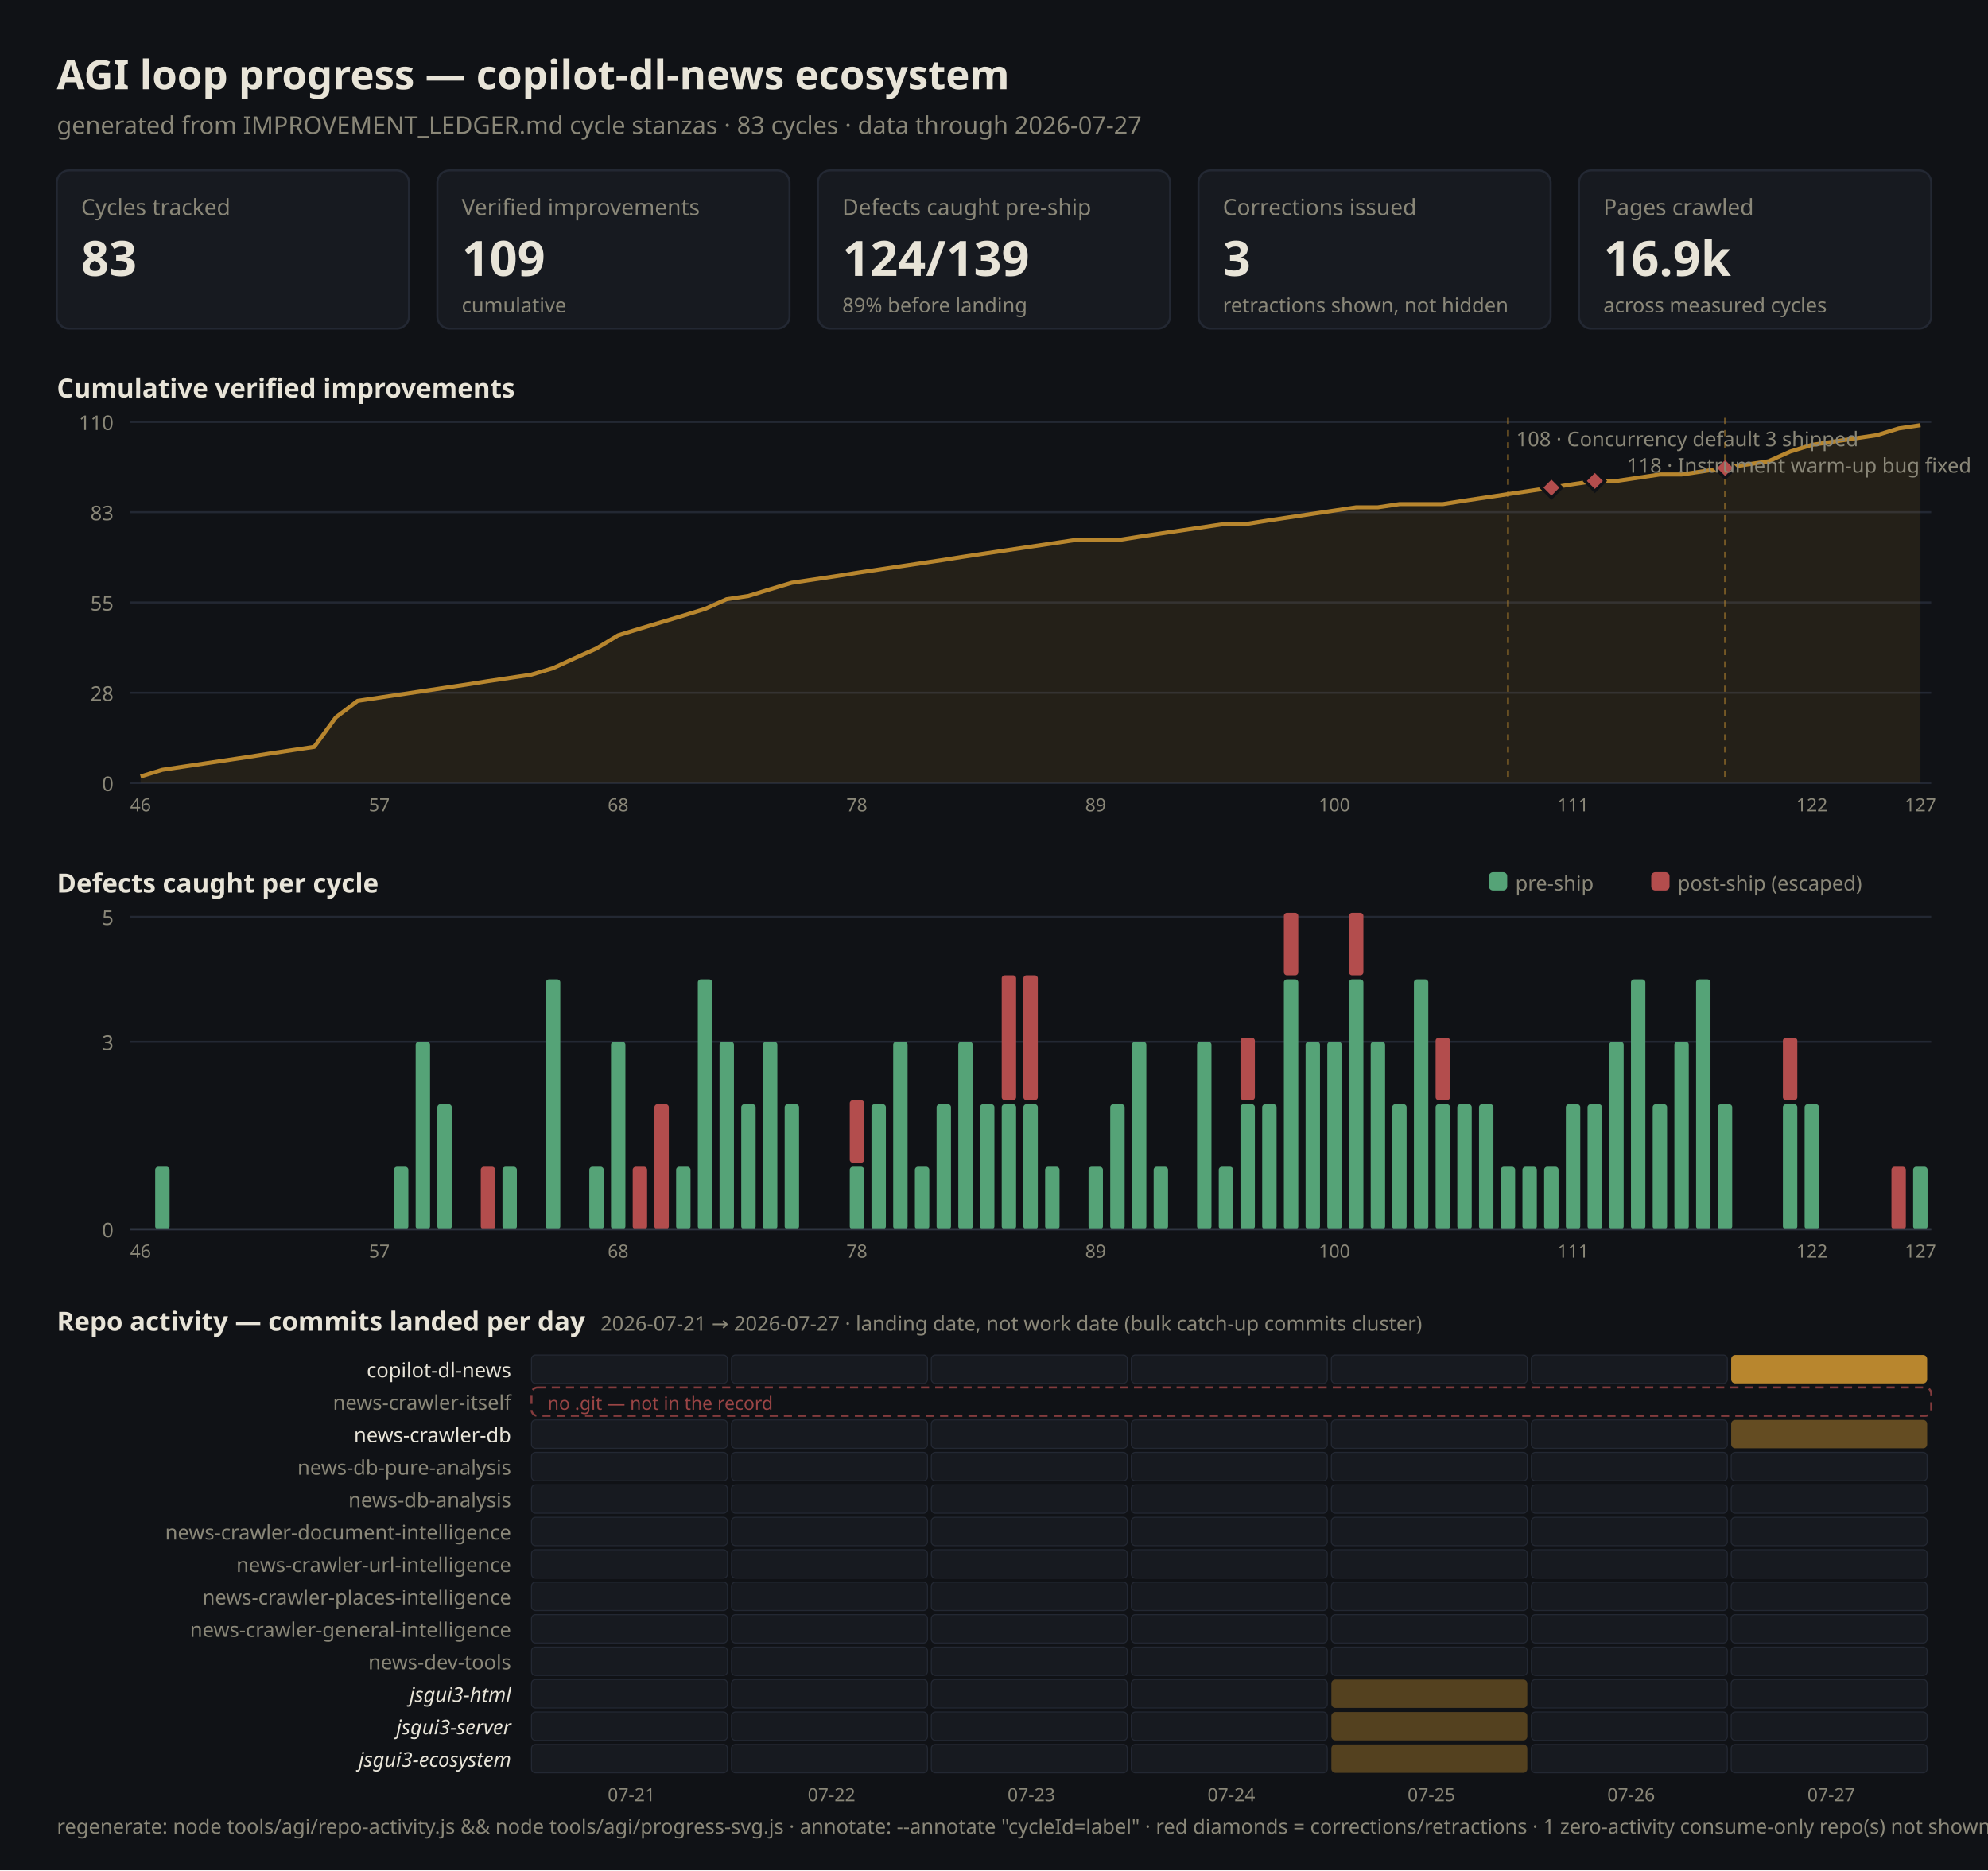
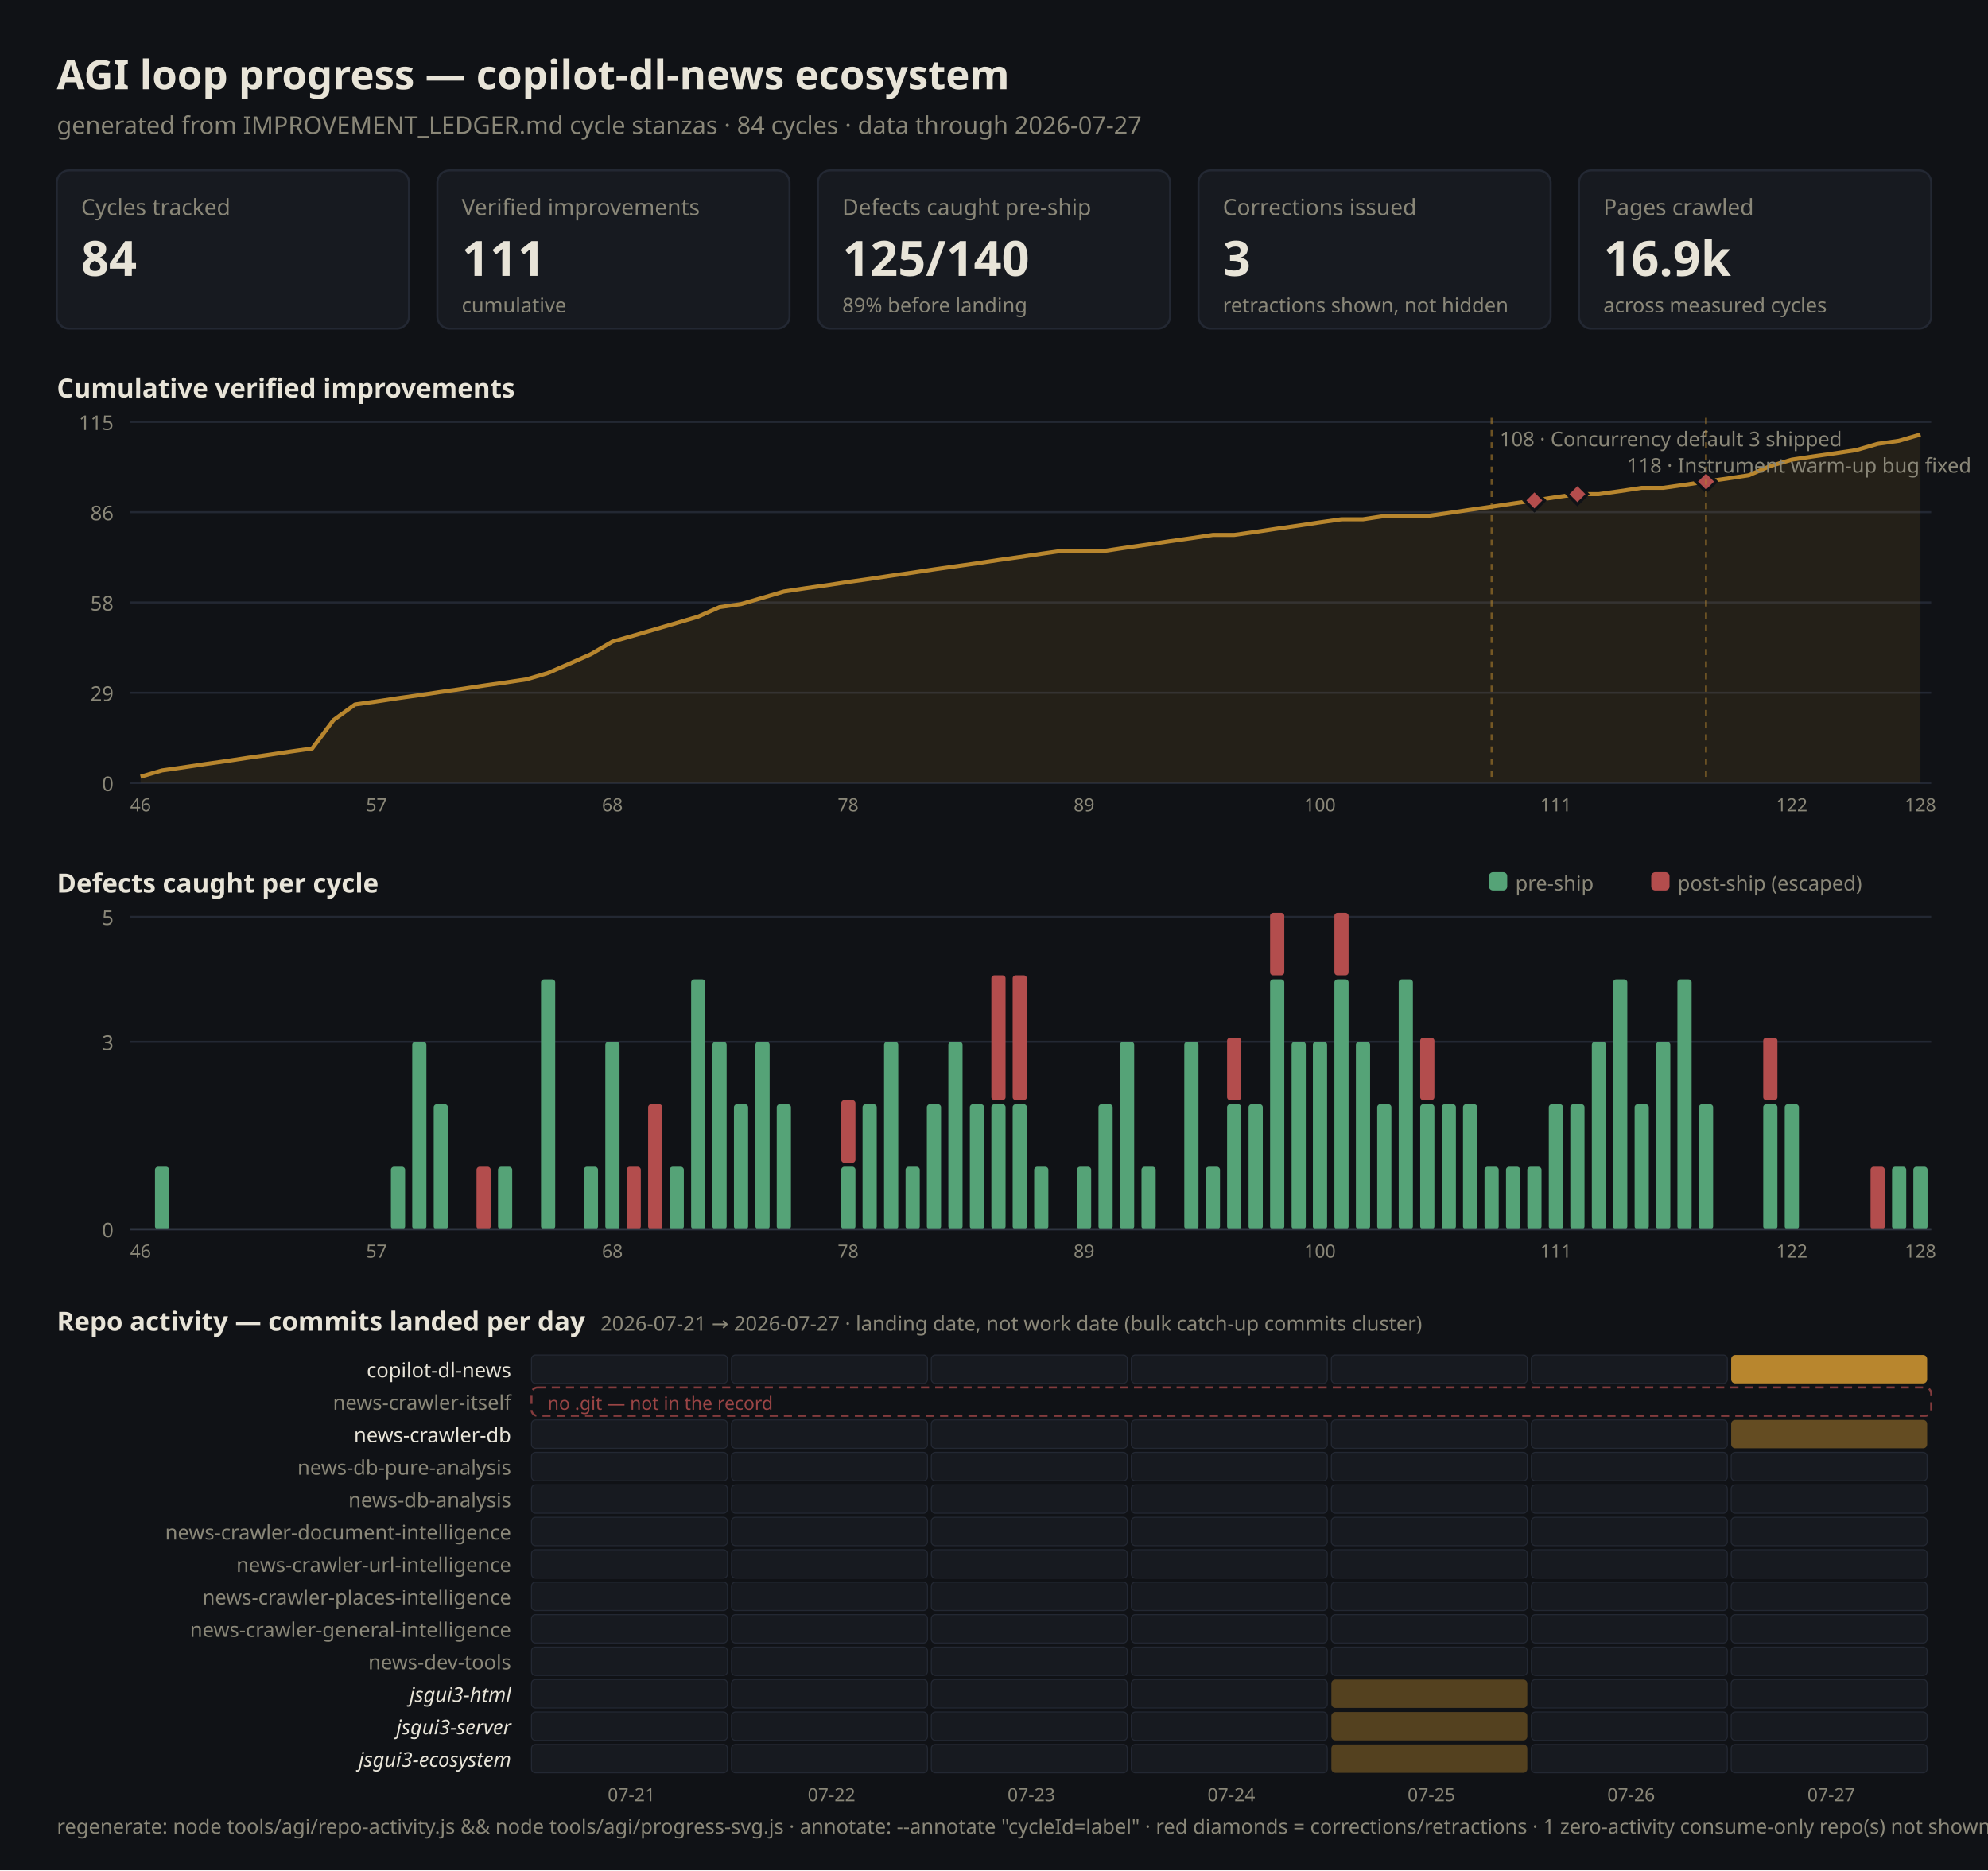
<svg xmlns="http://www.w3.org/2000/svg" viewBox="0 0 980 922" width="980" height="922" role="img" aria-label="AGI loop progress dashboard">
  <rect width="980" height="922" fill="#101216" />
  <text x="28" y="44" font-family="Segoe UI, system-ui, sans-serif" font-size="20" fill="#e8e4d8" font-weight="600">AGI loop progress — copilot-dl-news ecosystem</text>
-   <text x="28" y="66" font-family="Segoe UI, system-ui, sans-serif" font-size="12" fill="#8a8778">generated from IMPROVEMENT_LEDGER.md cycle stanzas · 83 cycles · data through 2026-07-27</text>
+   <text x="28" y="66" font-family="Segoe UI, system-ui, sans-serif" font-size="12" fill="#8a8778">generated from IMPROVEMENT_LEDGER.md cycle stanzas · 84 cycles · data through 2026-07-27</text>
  <rect x="28" y="84" width="173.6" height="78" rx="6" fill="#171a20" stroke="#232833" />
  <text x="40" y="106" font-family="Segoe UI, system-ui, sans-serif" font-size="11" fill="#8a8778">Cycles tracked</text>
-   <text x="40" y="136" font-family="Segoe UI, system-ui, sans-serif" font-size="24" fill="#e8e4d8" font-weight="600">83</text>
+   <text x="40" y="136" font-family="Segoe UI, system-ui, sans-serif" font-size="24" fill="#e8e4d8" font-weight="600">84</text>
  <rect x="215.6" y="84" width="173.6" height="78" rx="6" fill="#171a20" stroke="#232833" />
  <text x="227.6" y="106" font-family="Segoe UI, system-ui, sans-serif" font-size="11" fill="#8a8778">Verified improvements</text>
-   <text x="227.6" y="136" font-family="Segoe UI, system-ui, sans-serif" font-size="24" fill="#e8e4d8" font-weight="600">109</text>
+   <text x="227.6" y="136" font-family="Segoe UI, system-ui, sans-serif" font-size="24" fill="#e8e4d8" font-weight="600">111</text>
  <text x="227.6" y="154" font-family="Segoe UI, system-ui, sans-serif" font-size="10" fill="#8a8778">cumulative</text>
  <rect x="403.2" y="84" width="173.6" height="78" rx="6" fill="#171a20" stroke="#232833" />
  <text x="415.2" y="106" font-family="Segoe UI, system-ui, sans-serif" font-size="11" fill="#8a8778">Defects caught pre-ship</text>
-   <text x="415.2" y="136" font-family="Segoe UI, system-ui, sans-serif" font-size="24" fill="#e8e4d8" font-weight="600">124/139</text>
+   <text x="415.2" y="136" font-family="Segoe UI, system-ui, sans-serif" font-size="24" fill="#e8e4d8" font-weight="600">125/140</text>
  <text x="415.2" y="154" font-family="Segoe UI, system-ui, sans-serif" font-size="10" fill="#8a8778">89% before landing</text>
  <rect x="590.8" y="84" width="173.6" height="78" rx="6" fill="#171a20" stroke="#232833" />
  <text x="602.8" y="106" font-family="Segoe UI, system-ui, sans-serif" font-size="11" fill="#8a8778">Corrections issued</text>
  <text x="602.8" y="136" font-family="Segoe UI, system-ui, sans-serif" font-size="24" fill="#e8e4d8" font-weight="600">3</text>
  <text x="602.8" y="154" font-family="Segoe UI, system-ui, sans-serif" font-size="10" fill="#8a8778">retractions shown, not hidden</text>
  <rect x="778.4" y="84" width="173.6" height="78" rx="6" fill="#171a20" stroke="#232833" />
  <text x="790.4" y="106" font-family="Segoe UI, system-ui, sans-serif" font-size="11" fill="#8a8778">Pages crawled</text>
  <text x="790.4" y="136" font-family="Segoe UI, system-ui, sans-serif" font-size="24" fill="#e8e4d8" font-weight="600">16.9k</text>
  <text x="790.4" y="154" font-family="Segoe UI, system-ui, sans-serif" font-size="10" fill="#8a8778">across measured cycles</text>
  <text x="28" y="196" font-family="Segoe UI, system-ui, sans-serif" font-size="13" fill="#e8e4d8" font-weight="600">Cumulative verified improvements</text>
  <line x1="64" y1="386" x2="952" y2="386" stroke="#232833" stroke-width="1" />
  <text x="56" y="390" font-family="Segoe UI, system-ui, sans-serif" font-size="10" fill="#8a8778" text-anchor="end">0</text>
  <line x1="64" y1="341.5" x2="952" y2="341.5" stroke="#232833" stroke-width="1" />
-   <text x="56" y="345.5" font-family="Segoe UI, system-ui, sans-serif" font-size="10" fill="#8a8778" text-anchor="end">28</text>
+   <text x="56" y="345.5" font-family="Segoe UI, system-ui, sans-serif" font-size="10" fill="#8a8778" text-anchor="end">29</text>
  <line x1="64" y1="297" x2="952" y2="297" stroke="#232833" stroke-width="1" />
-   <text x="56" y="301" font-family="Segoe UI, system-ui, sans-serif" font-size="10" fill="#8a8778" text-anchor="end">55</text>
+   <text x="56" y="301" font-family="Segoe UI, system-ui, sans-serif" font-size="10" fill="#8a8778" text-anchor="end">58</text>
  <line x1="64" y1="252.5" x2="952" y2="252.5" stroke="#232833" stroke-width="1" />
-   <text x="56" y="256.5" font-family="Segoe UI, system-ui, sans-serif" font-size="10" fill="#8a8778" text-anchor="end">83</text>
+   <text x="56" y="256.5" font-family="Segoe UI, system-ui, sans-serif" font-size="10" fill="#8a8778" text-anchor="end">86</text>
  <line x1="64" y1="208" x2="952" y2="208" stroke="#232833" stroke-width="1" />
-   <text x="56" y="212" font-family="Segoe UI, system-ui, sans-serif" font-size="10" fill="#8a8778" text-anchor="end">110</text>
-   <path d="M69.3,386 L69.3,382.8 L80,379.5 L90.7,377.9 L101.4,376.3 L112.1,374.7 L122.8,373.1 L133.5,371.4 L144.2,369.8 L154.9,368.2 L165.6,353.6 L176.3,345.5 L187,343.9 L197.7,342.3 L208.4,340.7 L219.1,339.1 L229.8,337.5 L240.5,335.8 L251.2,334.2 L261.9,332.6 L272.6,329.4 L283.3,324.5 L294,319.7 L304.7,313.2 L315.4,309.9 L326.1,306.7 L336.8,303.5 L347.5,300.2 L358.2,295.4 L368.9,293.8 L379.6,290.5 L390.3,287.3 L401,285.7 L411.7,284.1 L422.4,282.4 L433.1,280.8 L443.8,279.2 L454.5,277.6 L465.2,276 L475.9,274.3 L486.6,272.7 L497.3,271.1 L508,269.5 L518.7,267.9 L529.4,266.3 L540.1,266.3 L550.8,266.3 L561.5,264.6 L572.2,263 L582.9,261.4 L593.6,259.8 L604.3,258.2 L615,258.2 L625.7,256.5 L636.4,254.9 L647.1,253.3 L657.8,251.7 L668.5,250.1 L679.2,250.1 L689.9,248.5 L700.6,248.5 L711.3,248.5 L722,246.8 L732.7,245.2 L743.4,243.6 L754.1,242 L764.8,240.4 L775.5,238.7 L786.2,237.1 L796.9,237.1 L807.6,235.5 L818.3,233.9 L829,233.9 L839.7,232.3 L850.4,230.7 L861.1,229 L871.8,227.4 L882.5,222.6 L893.2,219.3 L903.9,217.7 L914.6,216.1 L925.3,214.5 L936,211.2 L946.7,209.6 L946.7,386 Z" fill="#b8862e" opacity="0.12" />
-   <path d="M69.3,382.8 L80,379.5 L90.7,377.9 L101.4,376.3 L112.1,374.7 L122.8,373.1 L133.5,371.4 L144.2,369.8 L154.9,368.2 L165.6,353.6 L176.3,345.5 L187,343.9 L197.7,342.3 L208.4,340.7 L219.1,339.1 L229.8,337.5 L240.5,335.8 L251.2,334.2 L261.9,332.6 L272.6,329.4 L283.3,324.5 L294,319.7 L304.7,313.2 L315.4,309.9 L326.1,306.7 L336.8,303.5 L347.5,300.2 L358.2,295.4 L368.9,293.8 L379.6,290.5 L390.3,287.3 L401,285.7 L411.7,284.1 L422.4,282.4 L433.1,280.8 L443.8,279.2 L454.5,277.6 L465.2,276 L475.9,274.3 L486.6,272.7 L497.3,271.1 L508,269.5 L518.7,267.9 L529.4,266.3 L540.1,266.3 L550.8,266.3 L561.5,264.6 L572.2,263 L582.9,261.4 L593.6,259.8 L604.3,258.2 L615,258.2 L625.7,256.5 L636.4,254.9 L647.1,253.3 L657.8,251.7 L668.5,250.1 L679.2,250.1 L689.9,248.5 L700.6,248.5 L711.3,248.5 L722,246.8 L732.7,245.2 L743.4,243.6 L754.1,242 L764.8,240.4 L775.5,238.7 L786.2,237.1 L796.9,237.1 L807.6,235.5 L818.3,233.9 L829,233.9 L839.7,232.3 L850.4,230.7 L861.1,229 L871.8,227.4 L882.5,222.6 L893.2,219.3 L903.9,217.7 L914.6,216.1 L925.3,214.5 L936,211.2 L946.7,209.6" fill="none" stroke="#b8862e" stroke-width="2" stroke-linejoin="round" />
-   <path d="M764.8,235.4 L769.8,240.4 L764.8,245.4 L759.8,240.4 Z" fill="#b34d4d" stroke="#101216" stroke-width="1.5" />
-   <path d="M786.2,232.1 L791.2,237.1 L786.2,242.1 L781.2,237.1 Z" fill="#b34d4d" stroke="#101216" stroke-width="1.5" />
-   <path d="M850.4,225.7 L855.4,230.7 L850.4,235.7 L845.4,230.7 Z" fill="#b34d4d" stroke="#101216" stroke-width="1.5" />
-   <line x1="743.4" y1="206" x2="743.4" y2="386" stroke="#b8862e" stroke-width="1" stroke-dasharray="3,3" opacity="0.55" />
-   <text x="747.4" y="220" font-family="Segoe UI, system-ui, sans-serif" font-size="10" fill="#8a8778">108 · Concurrency default 3 shipped</text>
-   <line x1="850.4" y1="206" x2="850.4" y2="386" stroke="#b8862e" stroke-width="1" stroke-dasharray="3,3" opacity="0.55" />
+   <text x="56" y="212" font-family="Segoe UI, system-ui, sans-serif" font-size="10" fill="#8a8778" text-anchor="end">115</text>
+   <path d="M69.3,386 L69.3,382.9 L79.9,379.8 L90.4,378.3 L101,376.7 L111.6,375.2 L122.1,373.6 L132.7,372.1 L143.3,370.5 L153.9,369 L164.4,355 L175,347.3 L185.6,345.8 L196.1,344.2 L206.7,342.7 L217.3,341.1 L227.9,339.6 L238.4,338 L249,336.5 L259.6,334.9 L270.1,331.8 L280.7,327.2 L291.3,322.5 L301.9,316.3 L312.4,313.3 L323,310.2 L333.6,307.1 L344.1,304 L354.7,299.3 L365.3,297.8 L375.9,294.7 L386.4,291.6 L397,290 L407.6,288.5 L418.1,286.9 L428.7,285.4 L439.3,283.8 L449.9,282.3 L460.4,280.7 L471,279.2 L481.6,277.7 L492.1,276.1 L502.7,274.6 L513.3,273 L523.9,271.5 L534.4,271.5 L545,271.5 L555.6,269.9 L566.1,268.4 L576.7,266.8 L587.3,265.3 L597.9,263.7 L608.4,263.7 L619,262.2 L629.6,260.6 L640.1,259.1 L650.7,257.5 L661.3,256 L671.9,256 L682.4,254.4 L693,254.4 L703.6,254.4 L714.1,252.9 L724.7,251.3 L735.3,249.8 L745.9,248.2 L756.4,246.7 L767,245.1 L777.6,243.6 L788.1,243.6 L798.7,242.1 L809.3,240.5 L819.9,240.5 L830.4,239 L841,237.4 L851.6,235.9 L862.1,234.3 L872.7,229.7 L883.3,226.6 L893.9,225 L904.4,223.5 L915,221.9 L925.6,218.8 L936.1,217.3 L946.7,214.2 L946.7,386 Z" fill="#b8862e" opacity="0.12" />
+   <path d="M69.3,382.9 L79.9,379.8 L90.4,378.3 L101,376.7 L111.6,375.2 L122.1,373.6 L132.7,372.1 L143.3,370.5 L153.9,369 L164.4,355 L175,347.3 L185.6,345.8 L196.1,344.2 L206.7,342.7 L217.3,341.1 L227.9,339.6 L238.4,338 L249,336.5 L259.6,334.9 L270.1,331.8 L280.7,327.2 L291.3,322.5 L301.9,316.3 L312.4,313.3 L323,310.2 L333.6,307.1 L344.1,304 L354.7,299.3 L365.3,297.8 L375.9,294.7 L386.4,291.6 L397,290 L407.6,288.5 L418.1,286.9 L428.7,285.4 L439.3,283.8 L449.9,282.3 L460.4,280.7 L471,279.2 L481.6,277.7 L492.1,276.1 L502.7,274.6 L513.3,273 L523.9,271.5 L534.4,271.5 L545,271.5 L555.6,269.9 L566.1,268.4 L576.7,266.8 L587.3,265.3 L597.9,263.7 L608.4,263.7 L619,262.2 L629.6,260.6 L640.1,259.1 L650.7,257.5 L661.3,256 L671.9,256 L682.4,254.4 L693,254.4 L703.6,254.4 L714.1,252.9 L724.7,251.3 L735.3,249.8 L745.9,248.2 L756.4,246.7 L767,245.1 L777.6,243.6 L788.1,243.6 L798.7,242.1 L809.3,240.5 L819.9,240.5 L830.4,239 L841,237.4 L851.6,235.9 L862.1,234.3 L872.7,229.7 L883.3,226.6 L893.9,225 L904.4,223.5 L915,221.9 L925.6,218.8 L936.1,217.3 L946.7,214.2" fill="none" stroke="#b8862e" stroke-width="2" stroke-linejoin="round" />
+   <path d="M756.4,241.7 L761.4,246.7 L756.4,251.7 L751.4,246.7 Z" fill="#b34d4d" stroke="#101216" stroke-width="1.5" />
+   <path d="M777.6,238.6 L782.6,243.6 L777.6,248.6 L772.6,243.6 Z" fill="#b34d4d" stroke="#101216" stroke-width="1.5" />
+   <path d="M841,232.4 L846,237.4 L841,242.4 L836,237.4 Z" fill="#b34d4d" stroke="#101216" stroke-width="1.5" />
+   <line x1="735.3" y1="206" x2="735.3" y2="386" stroke="#b8862e" stroke-width="1" stroke-dasharray="3,3" opacity="0.55" />
+   <text x="739.3" y="220" font-family="Segoe UI, system-ui, sans-serif" font-size="10" fill="#8a8778">108 · Concurrency default 3 shipped</text>
+   <line x1="841" y1="206" x2="841" y2="386" stroke="#b8862e" stroke-width="1" stroke-dasharray="3,3" opacity="0.55" />
  <text x="802" y="233" font-family="Segoe UI, system-ui, sans-serif" font-size="10" fill="#8a8778">118 · Instrument warm-up bug fixed</text>
  <text x="69.3" y="400" font-family="Segoe UI, system-ui, sans-serif" font-size="9" fill="#8a8778" text-anchor="middle">46</text>
-   <text x="187" y="400" font-family="Segoe UI, system-ui, sans-serif" font-size="9" fill="#8a8778" text-anchor="middle">57</text>
-   <text x="304.7" y="400" font-family="Segoe UI, system-ui, sans-serif" font-size="9" fill="#8a8778" text-anchor="middle">68</text>
-   <text x="422.4" y="400" font-family="Segoe UI, system-ui, sans-serif" font-size="9" fill="#8a8778" text-anchor="middle">78</text>
-   <text x="540.1" y="400" font-family="Segoe UI, system-ui, sans-serif" font-size="9" fill="#8a8778" text-anchor="middle">89</text>
-   <text x="657.8" y="400" font-family="Segoe UI, system-ui, sans-serif" font-size="9" fill="#8a8778" text-anchor="middle">100</text>
-   <text x="775.5" y="400" font-family="Segoe UI, system-ui, sans-serif" font-size="9" fill="#8a8778" text-anchor="middle">111</text>
-   <text x="893.2" y="400" font-family="Segoe UI, system-ui, sans-serif" font-size="9" fill="#8a8778" text-anchor="middle">122</text>
-   <text x="946.7" y="400" font-family="Segoe UI, system-ui, sans-serif" font-size="9" fill="#8a8778" text-anchor="middle">127</text>
+   <text x="185.6" y="400" font-family="Segoe UI, system-ui, sans-serif" font-size="9" fill="#8a8778" text-anchor="middle">57</text>
+   <text x="301.9" y="400" font-family="Segoe UI, system-ui, sans-serif" font-size="9" fill="#8a8778" text-anchor="middle">68</text>
+   <text x="418.1" y="400" font-family="Segoe UI, system-ui, sans-serif" font-size="9" fill="#8a8778" text-anchor="middle">78</text>
+   <text x="534.4" y="400" font-family="Segoe UI, system-ui, sans-serif" font-size="9" fill="#8a8778" text-anchor="middle">89</text>
+   <text x="650.7" y="400" font-family="Segoe UI, system-ui, sans-serif" font-size="9" fill="#8a8778" text-anchor="middle">100</text>
+   <text x="767" y="400" font-family="Segoe UI, system-ui, sans-serif" font-size="9" fill="#8a8778" text-anchor="middle">111</text>
+   <text x="883.3" y="400" font-family="Segoe UI, system-ui, sans-serif" font-size="9" fill="#8a8778" text-anchor="middle">122</text>
+   <text x="946.7" y="400" font-family="Segoe UI, system-ui, sans-serif" font-size="9" fill="#8a8778" text-anchor="middle">128</text>
  <text x="28" y="440" font-family="Segoe UI, system-ui, sans-serif" font-size="13" fill="#e8e4d8" font-weight="600">Defects caught per cycle</text>
  <rect x="734" y="430" width="9" height="9" rx="2" fill="#55a377" />
  <text x="747" y="439" font-family="Segoe UI, system-ui, sans-serif" font-size="10" fill="#8a8778">pre-ship</text>
  <rect x="814" y="430" width="9" height="9" rx="2" fill="#b34d4d" />
  <text x="827" y="439" font-family="Segoe UI, system-ui, sans-serif" font-size="10" fill="#8a8778">post-ship (escaped)</text>
  <line x1="64" y1="606" x2="952" y2="606" stroke="#232833" stroke-width="1" />
  <text x="56" y="610" font-family="Segoe UI, system-ui, sans-serif" font-size="10" fill="#8a8778" text-anchor="end">0</text>
  <line x1="64" y1="513.6" x2="952" y2="513.6" stroke="#232833" stroke-width="1" />
  <text x="56" y="517.6" font-family="Segoe UI, system-ui, sans-serif" font-size="10" fill="#8a8778" text-anchor="end">3</text>
  <line x1="64" y1="452" x2="952" y2="452" stroke="#232833" stroke-width="1" />
  <text x="56" y="456" font-family="Segoe UI, system-ui, sans-serif" font-size="10" fill="#8a8778" text-anchor="end">5</text>
-   <rect x="76.5" y="575.2" width="7.1" height="30.8" rx="1.5" fill="#55a377" />
-   <rect x="194.2" y="575.2" width="7.1" height="30.8" rx="1.5" fill="#55a377" />
-   <rect x="204.9" y="513.6" width="7.1" height="92.4" rx="1.5" fill="#55a377" />
-   <rect x="215.6" y="544.4" width="7.1" height="61.6" rx="1.5" fill="#55a377" />
-   <rect x="237" y="575.2" width="7.1" height="30.8" rx="1.5" fill="#b34d4d" />
-   <rect x="247.7" y="575.2" width="7.1" height="30.8" rx="1.5" fill="#55a377" />
-   <rect x="269.1" y="482.8" width="7.1" height="123.2" rx="1.5" fill="#55a377" />
-   <rect x="290.5" y="575.2" width="7.1" height="30.8" rx="1.5" fill="#55a377" />
-   <rect x="301.2" y="513.6" width="7.1" height="92.4" rx="1.5" fill="#55a377" />
-   <rect x="311.9" y="575.2" width="7.1" height="30.8" rx="1.5" fill="#b34d4d" />
-   <rect x="322.6" y="544.4" width="7.1" height="61.6" rx="1.5" fill="#b34d4d" />
-   <rect x="333.3" y="575.2" width="7.1" height="30.8" rx="1.5" fill="#55a377" />
-   <rect x="344" y="482.8" width="7.1" height="123.2" rx="1.5" fill="#55a377" />
-   <rect x="354.7" y="513.6" width="7.1" height="92.4" rx="1.5" fill="#55a377" />
-   <rect x="365.4" y="544.4" width="7.1" height="61.6" rx="1.5" fill="#55a377" />
-   <rect x="376.1" y="513.6" width="7.1" height="92.4" rx="1.5" fill="#55a377" />
-   <rect x="386.8" y="544.4" width="7.1" height="61.6" rx="1.5" fill="#55a377" />
-   <rect x="418.9" y="575.2" width="7.1" height="30.8" rx="1.5" fill="#55a377" />
-   <rect x="418.9" y="542.4" width="7.1" height="30.8" rx="1.5" fill="#b34d4d" />
-   <rect x="429.6" y="544.4" width="7.1" height="61.6" rx="1.5" fill="#55a377" />
-   <rect x="440.3" y="513.6" width="7.1" height="92.4" rx="1.5" fill="#55a377" />
-   <rect x="451" y="575.2" width="7.1" height="30.8" rx="1.5" fill="#55a377" />
-   <rect x="461.7" y="544.4" width="7.1" height="61.6" rx="1.5" fill="#55a377" />
-   <rect x="472.4" y="513.6" width="7.1" height="92.4" rx="1.5" fill="#55a377" />
-   <rect x="483.1" y="544.4" width="7.1" height="61.6" rx="1.5" fill="#55a377" />
-   <rect x="493.8" y="544.4" width="7.1" height="61.6" rx="1.5" fill="#55a377" />
-   <rect x="493.8" y="480.8" width="7.1" height="61.6" rx="1.5" fill="#b34d4d" />
-   <rect x="504.5" y="544.4" width="7.1" height="61.6" rx="1.5" fill="#55a377" />
-   <rect x="504.5" y="480.8" width="7.1" height="61.6" rx="1.5" fill="#b34d4d" />
-   <rect x="515.2" y="575.2" width="7.1" height="30.8" rx="1.5" fill="#55a377" />
-   <rect x="536.6" y="575.2" width="7.1" height="30.8" rx="1.5" fill="#55a377" />
-   <rect x="547.3" y="544.4" width="7.1" height="61.6" rx="1.5" fill="#55a377" />
-   <rect x="558" y="513.6" width="7.1" height="92.4" rx="1.5" fill="#55a377" />
-   <rect x="568.7" y="575.2" width="7.1" height="30.8" rx="1.5" fill="#55a377" />
-   <rect x="590.1" y="513.6" width="7.1" height="92.4" rx="1.5" fill="#55a377" />
-   <rect x="600.8" y="575.2" width="7.1" height="30.8" rx="1.5" fill="#55a377" />
-   <rect x="611.5" y="544.4" width="7.1" height="61.6" rx="1.5" fill="#55a377" />
-   <rect x="611.5" y="511.6" width="7.1" height="30.8" rx="1.5" fill="#b34d4d" />
-   <rect x="622.2" y="544.4" width="7.1" height="61.6" rx="1.5" fill="#55a377" />
-   <rect x="632.9" y="482.8" width="7.1" height="123.2" rx="1.5" fill="#55a377" />
-   <rect x="632.9" y="450" width="7.1" height="30.8" rx="1.5" fill="#b34d4d" />
-   <rect x="643.6" y="513.6" width="7.1" height="92.4" rx="1.5" fill="#55a377" />
-   <rect x="654.3" y="513.6" width="7.1" height="92.4" rx="1.5" fill="#55a377" />
-   <rect x="665" y="482.8" width="7.1" height="123.2" rx="1.5" fill="#55a377" />
-   <rect x="665" y="450" width="7.1" height="30.8" rx="1.5" fill="#b34d4d" />
-   <rect x="675.7" y="513.6" width="7.1" height="92.4" rx="1.5" fill="#55a377" />
-   <rect x="686.3" y="544.4" width="7.1" height="61.6" rx="1.5" fill="#55a377" />
-   <rect x="697" y="482.8" width="7.1" height="123.2" rx="1.5" fill="#55a377" />
-   <rect x="707.7" y="544.4" width="7.1" height="61.6" rx="1.5" fill="#55a377" />
-   <rect x="707.7" y="511.6" width="7.1" height="30.8" rx="1.5" fill="#b34d4d" />
-   <rect x="718.4" y="544.4" width="7.1" height="61.6" rx="1.5" fill="#55a377" />
-   <rect x="729.1" y="544.4" width="7.1" height="61.6" rx="1.5" fill="#55a377" />
-   <rect x="739.8" y="575.2" width="7.1" height="30.8" rx="1.5" fill="#55a377" />
-   <rect x="750.5" y="575.2" width="7.1" height="30.8" rx="1.5" fill="#55a377" />
-   <rect x="761.2" y="575.2" width="7.1" height="30.8" rx="1.5" fill="#55a377" />
-   <rect x="771.9" y="544.4" width="7.1" height="61.6" rx="1.5" fill="#55a377" />
-   <rect x="782.6" y="544.4" width="7.1" height="61.6" rx="1.5" fill="#55a377" />
-   <rect x="793.3" y="513.6" width="7.1" height="92.4" rx="1.5" fill="#55a377" />
-   <rect x="804" y="482.8" width="7.1" height="123.2" rx="1.5" fill="#55a377" />
-   <rect x="814.7" y="544.4" width="7.1" height="61.6" rx="1.5" fill="#55a377" />
-   <rect x="825.4" y="513.6" width="7.1" height="92.4" rx="1.5" fill="#55a377" />
-   <rect x="836.1" y="482.8" width="7.1" height="123.2" rx="1.5" fill="#55a377" />
-   <rect x="846.8" y="544.4" width="7.1" height="61.6" rx="1.5" fill="#55a377" />
-   <rect x="878.9" y="544.4" width="7.1" height="61.6" rx="1.5" fill="#55a377" />
-   <rect x="878.9" y="511.6" width="7.1" height="30.8" rx="1.5" fill="#b34d4d" />
-   <rect x="889.6" y="544.4" width="7.1" height="61.6" rx="1.5" fill="#55a377" />
-   <rect x="932.4" y="575.2" width="7.1" height="30.8" rx="1.5" fill="#b34d4d" />
-   <rect x="943.1" y="575.2" width="7.1" height="30.8" rx="1.5" fill="#55a377" />
+   <rect x="76.4" y="575.2" width="7" height="30.8" rx="1.5" fill="#55a377" />
+   <rect x="192.7" y="575.2" width="7" height="30.8" rx="1.5" fill="#55a377" />
+   <rect x="203.2" y="513.6" width="7" height="92.4" rx="1.5" fill="#55a377" />
+   <rect x="213.8" y="544.4" width="7" height="61.6" rx="1.5" fill="#55a377" />
+   <rect x="234.9" y="575.2" width="7" height="30.8" rx="1.5" fill="#b34d4d" />
+   <rect x="245.5" y="575.2" width="7" height="30.8" rx="1.5" fill="#55a377" />
+   <rect x="266.7" y="482.8" width="7" height="123.2" rx="1.5" fill="#55a377" />
+   <rect x="287.8" y="575.2" width="7" height="30.8" rx="1.5" fill="#55a377" />
+   <rect x="298.4" y="513.6" width="7" height="92.4" rx="1.5" fill="#55a377" />
+   <rect x="308.9" y="575.2" width="7" height="30.8" rx="1.5" fill="#b34d4d" />
+   <rect x="319.5" y="544.4" width="7" height="61.6" rx="1.5" fill="#b34d4d" />
+   <rect x="330.1" y="575.2" width="7" height="30.8" rx="1.5" fill="#55a377" />
+   <rect x="340.7" y="482.8" width="7" height="123.2" rx="1.5" fill="#55a377" />
+   <rect x="351.2" y="513.6" width="7" height="92.4" rx="1.5" fill="#55a377" />
+   <rect x="361.8" y="544.4" width="7" height="61.6" rx="1.5" fill="#55a377" />
+   <rect x="372.4" y="513.6" width="7" height="92.4" rx="1.5" fill="#55a377" />
+   <rect x="382.9" y="544.4" width="7" height="61.6" rx="1.5" fill="#55a377" />
+   <rect x="414.7" y="575.2" width="7" height="30.8" rx="1.5" fill="#55a377" />
+   <rect x="414.7" y="542.4" width="7" height="30.8" rx="1.5" fill="#b34d4d" />
+   <rect x="425.2" y="544.4" width="7" height="61.6" rx="1.5" fill="#55a377" />
+   <rect x="435.8" y="513.6" width="7" height="92.4" rx="1.5" fill="#55a377" />
+   <rect x="446.4" y="575.2" width="7" height="30.8" rx="1.5" fill="#55a377" />
+   <rect x="456.9" y="544.4" width="7" height="61.6" rx="1.5" fill="#55a377" />
+   <rect x="467.5" y="513.6" width="7" height="92.4" rx="1.5" fill="#55a377" />
+   <rect x="478.1" y="544.4" width="7" height="61.6" rx="1.5" fill="#55a377" />
+   <rect x="488.7" y="544.4" width="7" height="61.6" rx="1.5" fill="#55a377" />
+   <rect x="488.7" y="480.8" width="7" height="61.6" rx="1.5" fill="#b34d4d" />
+   <rect x="499.2" y="544.4" width="7" height="61.6" rx="1.5" fill="#55a377" />
+   <rect x="499.2" y="480.8" width="7" height="61.6" rx="1.5" fill="#b34d4d" />
+   <rect x="509.8" y="575.2" width="7" height="30.8" rx="1.5" fill="#55a377" />
+   <rect x="530.9" y="575.2" width="7" height="30.8" rx="1.5" fill="#55a377" />
+   <rect x="541.5" y="544.4" width="7" height="61.6" rx="1.5" fill="#55a377" />
+   <rect x="552.1" y="513.6" width="7" height="92.4" rx="1.5" fill="#55a377" />
+   <rect x="562.7" y="575.2" width="7" height="30.8" rx="1.5" fill="#55a377" />
+   <rect x="583.8" y="513.6" width="7" height="92.4" rx="1.5" fill="#55a377" />
+   <rect x="594.4" y="575.2" width="7" height="30.8" rx="1.5" fill="#55a377" />
+   <rect x="604.9" y="544.4" width="7" height="61.6" rx="1.5" fill="#55a377" />
+   <rect x="604.9" y="511.6" width="7" height="30.8" rx="1.5" fill="#b34d4d" />
+   <rect x="615.5" y="544.4" width="7" height="61.6" rx="1.5" fill="#55a377" />
+   <rect x="626.1" y="482.8" width="7" height="123.2" rx="1.5" fill="#55a377" />
+   <rect x="626.1" y="450" width="7" height="30.8" rx="1.5" fill="#b34d4d" />
+   <rect x="636.7" y="513.6" width="7" height="92.4" rx="1.5" fill="#55a377" />
+   <rect x="647.2" y="513.6" width="7" height="92.4" rx="1.5" fill="#55a377" />
+   <rect x="657.8" y="482.8" width="7" height="123.2" rx="1.5" fill="#55a377" />
+   <rect x="657.8" y="450" width="7" height="30.8" rx="1.5" fill="#b34d4d" />
+   <rect x="668.4" y="513.6" width="7" height="92.4" rx="1.5" fill="#55a377" />
+   <rect x="678.9" y="544.4" width="7" height="61.6" rx="1.5" fill="#55a377" />
+   <rect x="689.5" y="482.8" width="7" height="123.2" rx="1.5" fill="#55a377" />
+   <rect x="700.1" y="544.4" width="7" height="61.6" rx="1.5" fill="#55a377" />
+   <rect x="700.1" y="511.6" width="7" height="30.8" rx="1.5" fill="#b34d4d" />
+   <rect x="710.7" y="544.4" width="7" height="61.6" rx="1.5" fill="#55a377" />
+   <rect x="721.2" y="544.4" width="7" height="61.6" rx="1.5" fill="#55a377" />
+   <rect x="731.8" y="575.2" width="7" height="30.8" rx="1.5" fill="#55a377" />
+   <rect x="742.4" y="575.2" width="7" height="30.8" rx="1.5" fill="#55a377" />
+   <rect x="752.9" y="575.2" width="7" height="30.8" rx="1.5" fill="#55a377" />
+   <rect x="763.5" y="544.4" width="7" height="61.6" rx="1.5" fill="#55a377" />
+   <rect x="774.1" y="544.4" width="7" height="61.6" rx="1.5" fill="#55a377" />
+   <rect x="784.7" y="513.6" width="7" height="92.4" rx="1.5" fill="#55a377" />
+   <rect x="795.2" y="482.8" width="7" height="123.2" rx="1.5" fill="#55a377" />
+   <rect x="805.8" y="544.4" width="7" height="61.6" rx="1.5" fill="#55a377" />
+   <rect x="816.4" y="513.6" width="7" height="92.4" rx="1.5" fill="#55a377" />
+   <rect x="826.9" y="482.8" width="7" height="123.2" rx="1.5" fill="#55a377" />
+   <rect x="837.5" y="544.4" width="7" height="61.6" rx="1.5" fill="#55a377" />
+   <rect x="869.2" y="544.4" width="7" height="61.6" rx="1.5" fill="#55a377" />
+   <rect x="869.2" y="511.6" width="7" height="30.8" rx="1.5" fill="#b34d4d" />
+   <rect x="879.8" y="544.4" width="7" height="61.6" rx="1.5" fill="#55a377" />
+   <rect x="922.1" y="575.2" width="7" height="30.8" rx="1.5" fill="#b34d4d" />
+   <rect x="932.7" y="575.2" width="7" height="30.8" rx="1.5" fill="#55a377" />
+   <rect x="943.2" y="575.2" width="7" height="30.8" rx="1.5" fill="#55a377" />
  <text x="69.3" y="620" font-family="Segoe UI, system-ui, sans-serif" font-size="9" fill="#8a8778" text-anchor="middle">46</text>
-   <text x="187" y="620" font-family="Segoe UI, system-ui, sans-serif" font-size="9" fill="#8a8778" text-anchor="middle">57</text>
-   <text x="304.7" y="620" font-family="Segoe UI, system-ui, sans-serif" font-size="9" fill="#8a8778" text-anchor="middle">68</text>
-   <text x="422.4" y="620" font-family="Segoe UI, system-ui, sans-serif" font-size="9" fill="#8a8778" text-anchor="middle">78</text>
-   <text x="540.1" y="620" font-family="Segoe UI, system-ui, sans-serif" font-size="9" fill="#8a8778" text-anchor="middle">89</text>
-   <text x="657.8" y="620" font-family="Segoe UI, system-ui, sans-serif" font-size="9" fill="#8a8778" text-anchor="middle">100</text>
-   <text x="775.5" y="620" font-family="Segoe UI, system-ui, sans-serif" font-size="9" fill="#8a8778" text-anchor="middle">111</text>
-   <text x="893.2" y="620" font-family="Segoe UI, system-ui, sans-serif" font-size="9" fill="#8a8778" text-anchor="middle">122</text>
-   <text x="946.7" y="620" font-family="Segoe UI, system-ui, sans-serif" font-size="9" fill="#8a8778" text-anchor="middle">127</text>
+   <text x="185.6" y="620" font-family="Segoe UI, system-ui, sans-serif" font-size="9" fill="#8a8778" text-anchor="middle">57</text>
+   <text x="301.9" y="620" font-family="Segoe UI, system-ui, sans-serif" font-size="9" fill="#8a8778" text-anchor="middle">68</text>
+   <text x="418.1" y="620" font-family="Segoe UI, system-ui, sans-serif" font-size="9" fill="#8a8778" text-anchor="middle">78</text>
+   <text x="534.4" y="620" font-family="Segoe UI, system-ui, sans-serif" font-size="9" fill="#8a8778" text-anchor="middle">89</text>
+   <text x="650.7" y="620" font-family="Segoe UI, system-ui, sans-serif" font-size="9" fill="#8a8778" text-anchor="middle">100</text>
+   <text x="767" y="620" font-family="Segoe UI, system-ui, sans-serif" font-size="9" fill="#8a8778" text-anchor="middle">111</text>
+   <text x="883.3" y="620" font-family="Segoe UI, system-ui, sans-serif" font-size="9" fill="#8a8778" text-anchor="middle">122</text>
+   <text x="946.7" y="620" font-family="Segoe UI, system-ui, sans-serif" font-size="9" fill="#8a8778" text-anchor="middle">128</text>
  <line x1="64" y1="606" x2="952" y2="606" stroke="#2e3440" stroke-width="1" />
  <text x="28" y="656" font-family="Segoe UI, system-ui, sans-serif" font-size="13" fill="#e8e4d8" font-weight="600">Repo activity — commits landed per day</text>
  <text x="296" y="656" font-family="Segoe UI, system-ui, sans-serif" font-size="10" fill="#8a8778">2026-07-21 → 2026-07-27 · landing date, not work date (bulk catch-up commits cluster)</text>
  <text x="252" y="679" font-family="Segoe UI, system-ui, sans-serif" font-size="10" fill="#e8e4d8" text-anchor="end">copilot-dl-news</text>
  <rect x="262" y="668" width="96.6" height="14" rx="2" fill="#171a20" stroke="#232833" stroke-width="0.5" />
  <rect x="360.6" y="668" width="96.6" height="14" rx="2" fill="#171a20" stroke="#232833" stroke-width="0.5" />
  <rect x="459.1" y="668" width="96.6" height="14" rx="2" fill="#171a20" stroke="#232833" stroke-width="0.5" />
  <rect x="557.7" y="668" width="96.6" height="14" rx="2" fill="#171a20" stroke="#232833" stroke-width="0.5" />
  <rect x="656.3" y="668" width="96.6" height="14" rx="2" fill="#171a20" stroke="#232833" stroke-width="0.5" />
  <rect x="754.9" y="668" width="96.6" height="14" rx="2" fill="#171a20" stroke="#232833" stroke-width="0.5" />
  <rect x="853.4" y="668" width="96.6" height="14" rx="2" fill="#b8862e" opacity="1" />
  <text x="252" y="695" font-family="Segoe UI, system-ui, sans-serif" font-size="10" fill="#8a8778" text-anchor="end">news-crawler-itself</text>
  <rect x="262" y="684" width="690" height="14" rx="3" fill="none" stroke="#b34d4d" stroke-width="1" stroke-dasharray="4,3" opacity="0.7" />
  <text x="270" y="695" font-family="Segoe UI, system-ui, sans-serif" font-size="9" fill="#b34d4d" opacity="0.85">no .git — not in the record</text>
  <text x="252" y="711" font-family="Segoe UI, system-ui, sans-serif" font-size="10" fill="#e8e4d8" text-anchor="end">news-crawler-db</text>
  <rect x="262" y="700" width="96.6" height="14" rx="2" fill="#171a20" stroke="#232833" stroke-width="0.5" />
  <rect x="360.6" y="700" width="96.6" height="14" rx="2" fill="#171a20" stroke="#232833" stroke-width="0.5" />
  <rect x="459.1" y="700" width="96.6" height="14" rx="2" fill="#171a20" stroke="#232833" stroke-width="0.5" />
  <rect x="557.7" y="700" width="96.6" height="14" rx="2" fill="#171a20" stroke="#232833" stroke-width="0.5" />
  <rect x="656.3" y="700" width="96.6" height="14" rx="2" fill="#171a20" stroke="#232833" stroke-width="0.5" />
  <rect x="754.9" y="700" width="96.6" height="14" rx="2" fill="#171a20" stroke="#232833" stroke-width="0.5" />
  <rect x="853.4" y="700" width="96.6" height="14" rx="2" fill="#b8862e" opacity="0.5" />
  <text x="252" y="727" font-family="Segoe UI, system-ui, sans-serif" font-size="10" fill="#8a8778" text-anchor="end">news-db-pure-analysis</text>
  <rect x="262" y="716" width="96.6" height="14" rx="2" fill="#171a20" stroke="#232833" stroke-width="0.5" />
  <rect x="360.6" y="716" width="96.6" height="14" rx="2" fill="#171a20" stroke="#232833" stroke-width="0.5" />
  <rect x="459.1" y="716" width="96.6" height="14" rx="2" fill="#171a20" stroke="#232833" stroke-width="0.5" />
  <rect x="557.7" y="716" width="96.6" height="14" rx="2" fill="#171a20" stroke="#232833" stroke-width="0.5" />
  <rect x="656.3" y="716" width="96.6" height="14" rx="2" fill="#171a20" stroke="#232833" stroke-width="0.5" />
  <rect x="754.9" y="716" width="96.6" height="14" rx="2" fill="#171a20" stroke="#232833" stroke-width="0.5" />
  <rect x="853.4" y="716" width="96.6" height="14" rx="2" fill="#171a20" stroke="#232833" stroke-width="0.5" />
  <text x="252" y="743" font-family="Segoe UI, system-ui, sans-serif" font-size="10" fill="#8a8778" text-anchor="end">news-db-analysis</text>
  <rect x="262" y="732" width="96.6" height="14" rx="2" fill="#171a20" stroke="#232833" stroke-width="0.5" />
  <rect x="360.6" y="732" width="96.6" height="14" rx="2" fill="#171a20" stroke="#232833" stroke-width="0.5" />
  <rect x="459.1" y="732" width="96.6" height="14" rx="2" fill="#171a20" stroke="#232833" stroke-width="0.5" />
  <rect x="557.7" y="732" width="96.6" height="14" rx="2" fill="#171a20" stroke="#232833" stroke-width="0.5" />
  <rect x="656.3" y="732" width="96.6" height="14" rx="2" fill="#171a20" stroke="#232833" stroke-width="0.5" />
  <rect x="754.9" y="732" width="96.6" height="14" rx="2" fill="#171a20" stroke="#232833" stroke-width="0.5" />
  <rect x="853.4" y="732" width="96.6" height="14" rx="2" fill="#171a20" stroke="#232833" stroke-width="0.5" />
  <text x="252" y="759" font-family="Segoe UI, system-ui, sans-serif" font-size="10" fill="#8a8778" text-anchor="end">news-crawler-document-intelligence</text>
  <rect x="262" y="748" width="96.6" height="14" rx="2" fill="#171a20" stroke="#232833" stroke-width="0.5" />
  <rect x="360.6" y="748" width="96.6" height="14" rx="2" fill="#171a20" stroke="#232833" stroke-width="0.5" />
  <rect x="459.1" y="748" width="96.6" height="14" rx="2" fill="#171a20" stroke="#232833" stroke-width="0.5" />
  <rect x="557.7" y="748" width="96.6" height="14" rx="2" fill="#171a20" stroke="#232833" stroke-width="0.5" />
  <rect x="656.3" y="748" width="96.6" height="14" rx="2" fill="#171a20" stroke="#232833" stroke-width="0.5" />
  <rect x="754.9" y="748" width="96.6" height="14" rx="2" fill="#171a20" stroke="#232833" stroke-width="0.5" />
  <rect x="853.4" y="748" width="96.6" height="14" rx="2" fill="#171a20" stroke="#232833" stroke-width="0.5" />
  <text x="252" y="775" font-family="Segoe UI, system-ui, sans-serif" font-size="10" fill="#8a8778" text-anchor="end">news-crawler-url-intelligence</text>
  <rect x="262" y="764" width="96.6" height="14" rx="2" fill="#171a20" stroke="#232833" stroke-width="0.5" />
  <rect x="360.6" y="764" width="96.6" height="14" rx="2" fill="#171a20" stroke="#232833" stroke-width="0.5" />
  <rect x="459.1" y="764" width="96.6" height="14" rx="2" fill="#171a20" stroke="#232833" stroke-width="0.5" />
  <rect x="557.7" y="764" width="96.6" height="14" rx="2" fill="#171a20" stroke="#232833" stroke-width="0.5" />
  <rect x="656.3" y="764" width="96.6" height="14" rx="2" fill="#171a20" stroke="#232833" stroke-width="0.5" />
  <rect x="754.9" y="764" width="96.6" height="14" rx="2" fill="#171a20" stroke="#232833" stroke-width="0.5" />
  <rect x="853.4" y="764" width="96.6" height="14" rx="2" fill="#171a20" stroke="#232833" stroke-width="0.5" />
  <text x="252" y="791" font-family="Segoe UI, system-ui, sans-serif" font-size="10" fill="#8a8778" text-anchor="end">news-crawler-places-intelligence</text>
  <rect x="262" y="780" width="96.6" height="14" rx="2" fill="#171a20" stroke="#232833" stroke-width="0.5" />
  <rect x="360.6" y="780" width="96.6" height="14" rx="2" fill="#171a20" stroke="#232833" stroke-width="0.5" />
  <rect x="459.1" y="780" width="96.6" height="14" rx="2" fill="#171a20" stroke="#232833" stroke-width="0.5" />
  <rect x="557.7" y="780" width="96.6" height="14" rx="2" fill="#171a20" stroke="#232833" stroke-width="0.5" />
  <rect x="656.3" y="780" width="96.6" height="14" rx="2" fill="#171a20" stroke="#232833" stroke-width="0.5" />
  <rect x="754.9" y="780" width="96.6" height="14" rx="2" fill="#171a20" stroke="#232833" stroke-width="0.5" />
  <rect x="853.4" y="780" width="96.6" height="14" rx="2" fill="#171a20" stroke="#232833" stroke-width="0.5" />
  <text x="252" y="807" font-family="Segoe UI, system-ui, sans-serif" font-size="10" fill="#8a8778" text-anchor="end">news-crawler-general-intelligence</text>
  <rect x="262" y="796" width="96.6" height="14" rx="2" fill="#171a20" stroke="#232833" stroke-width="0.5" />
  <rect x="360.6" y="796" width="96.6" height="14" rx="2" fill="#171a20" stroke="#232833" stroke-width="0.5" />
  <rect x="459.1" y="796" width="96.6" height="14" rx="2" fill="#171a20" stroke="#232833" stroke-width="0.5" />
  <rect x="557.7" y="796" width="96.6" height="14" rx="2" fill="#171a20" stroke="#232833" stroke-width="0.5" />
  <rect x="656.3" y="796" width="96.6" height="14" rx="2" fill="#171a20" stroke="#232833" stroke-width="0.5" />
  <rect x="754.9" y="796" width="96.6" height="14" rx="2" fill="#171a20" stroke="#232833" stroke-width="0.5" />
  <rect x="853.4" y="796" width="96.6" height="14" rx="2" fill="#171a20" stroke="#232833" stroke-width="0.5" />
  <text x="252" y="823" font-family="Segoe UI, system-ui, sans-serif" font-size="10" fill="#8a8778" text-anchor="end">news-dev-tools</text>
  <rect x="262" y="812" width="96.6" height="14" rx="2" fill="#171a20" stroke="#232833" stroke-width="0.5" />
  <rect x="360.6" y="812" width="96.6" height="14" rx="2" fill="#171a20" stroke="#232833" stroke-width="0.5" />
  <rect x="459.1" y="812" width="96.6" height="14" rx="2" fill="#171a20" stroke="#232833" stroke-width="0.5" />
  <rect x="557.7" y="812" width="96.6" height="14" rx="2" fill="#171a20" stroke="#232833" stroke-width="0.5" />
  <rect x="656.3" y="812" width="96.6" height="14" rx="2" fill="#171a20" stroke="#232833" stroke-width="0.5" />
  <rect x="754.9" y="812" width="96.6" height="14" rx="2" fill="#171a20" stroke="#232833" stroke-width="0.5" />
  <rect x="853.4" y="812" width="96.6" height="14" rx="2" fill="#171a20" stroke="#232833" stroke-width="0.5" />
  <text x="252" y="839" font-family="Segoe UI, system-ui, sans-serif" font-size="10" fill="#e8e4d8" text-anchor="end" font-style="italic">jsgui3-html</text>
  <rect x="262" y="828" width="96.6" height="14" rx="2" fill="#171a20" stroke="#232833" stroke-width="0.5" />
  <rect x="360.6" y="828" width="96.6" height="14" rx="2" fill="#171a20" stroke="#232833" stroke-width="0.5" />
  <rect x="459.1" y="828" width="96.6" height="14" rx="2" fill="#171a20" stroke="#232833" stroke-width="0.5" />
  <rect x="557.7" y="828" width="96.6" height="14" rx="2" fill="#171a20" stroke="#232833" stroke-width="0.5" />
  <rect x="656.3" y="828" width="96.6" height="14" rx="2" fill="#b8862e" opacity="0.4" />
  <rect x="754.9" y="828" width="96.6" height="14" rx="2" fill="#171a20" stroke="#232833" stroke-width="0.5" />
  <rect x="853.4" y="828" width="96.6" height="14" rx="2" fill="#171a20" stroke="#232833" stroke-width="0.5" />
  <text x="252" y="855" font-family="Segoe UI, system-ui, sans-serif" font-size="10" fill="#e8e4d8" text-anchor="end" font-style="italic">jsgui3-server</text>
  <rect x="262" y="844" width="96.6" height="14" rx="2" fill="#171a20" stroke="#232833" stroke-width="0.5" />
  <rect x="360.6" y="844" width="96.6" height="14" rx="2" fill="#171a20" stroke="#232833" stroke-width="0.5" />
  <rect x="459.1" y="844" width="96.6" height="14" rx="2" fill="#171a20" stroke="#232833" stroke-width="0.5" />
  <rect x="557.7" y="844" width="96.6" height="14" rx="2" fill="#171a20" stroke="#232833" stroke-width="0.5" />
  <rect x="656.3" y="844" width="96.6" height="14" rx="2" fill="#b8862e" opacity="0.4" />
  <rect x="754.9" y="844" width="96.6" height="14" rx="2" fill="#171a20" stroke="#232833" stroke-width="0.5" />
  <rect x="853.4" y="844" width="96.6" height="14" rx="2" fill="#171a20" stroke="#232833" stroke-width="0.5" />
  <text x="252" y="871" font-family="Segoe UI, system-ui, sans-serif" font-size="10" fill="#e8e4d8" text-anchor="end" font-style="italic">jsgui3-ecosystem</text>
  <rect x="262" y="860" width="96.6" height="14" rx="2" fill="#171a20" stroke="#232833" stroke-width="0.5" />
  <rect x="360.6" y="860" width="96.6" height="14" rx="2" fill="#171a20" stroke="#232833" stroke-width="0.5" />
  <rect x="459.1" y="860" width="96.6" height="14" rx="2" fill="#171a20" stroke="#232833" stroke-width="0.5" />
  <rect x="557.7" y="860" width="96.6" height="14" rx="2" fill="#171a20" stroke="#232833" stroke-width="0.5" />
  <rect x="656.3" y="860" width="96.6" height="14" rx="2" fill="#b8862e" opacity="0.4" />
  <rect x="754.9" y="860" width="96.6" height="14" rx="2" fill="#171a20" stroke="#232833" stroke-width="0.5" />
  <rect x="853.4" y="860" width="96.6" height="14" rx="2" fill="#171a20" stroke="#232833" stroke-width="0.5" />
  <text x="311.3" y="888" font-family="Segoe UI, system-ui, sans-serif" font-size="9" fill="#8a8778" text-anchor="middle">07-21</text>
  <text x="409.9" y="888" font-family="Segoe UI, system-ui, sans-serif" font-size="9" fill="#8a8778" text-anchor="middle">07-22</text>
  <text x="508.4" y="888" font-family="Segoe UI, system-ui, sans-serif" font-size="9" fill="#8a8778" text-anchor="middle">07-23</text>
  <text x="607" y="888" font-family="Segoe UI, system-ui, sans-serif" font-size="9" fill="#8a8778" text-anchor="middle">07-24</text>
  <text x="705.6" y="888" font-family="Segoe UI, system-ui, sans-serif" font-size="9" fill="#8a8778" text-anchor="middle">07-25</text>
  <text x="804.1" y="888" font-family="Segoe UI, system-ui, sans-serif" font-size="9" fill="#8a8778" text-anchor="middle">07-26</text>
  <text x="902.7" y="888" font-family="Segoe UI, system-ui, sans-serif" font-size="9" fill="#8a8778" text-anchor="middle">07-27</text>
  <text x="28" y="904" font-family="Segoe UI, system-ui, sans-serif" font-size="10" fill="#8a8778">regenerate: node tools/agi/repo-activity.js &amp;&amp; node tools/agi/progress-svg.js · annotate: --annotate "cycleId=label" · red diamonds = corrections/retractions · 1 zero-activity consume-only repo(s) not shown</text>
</svg>
